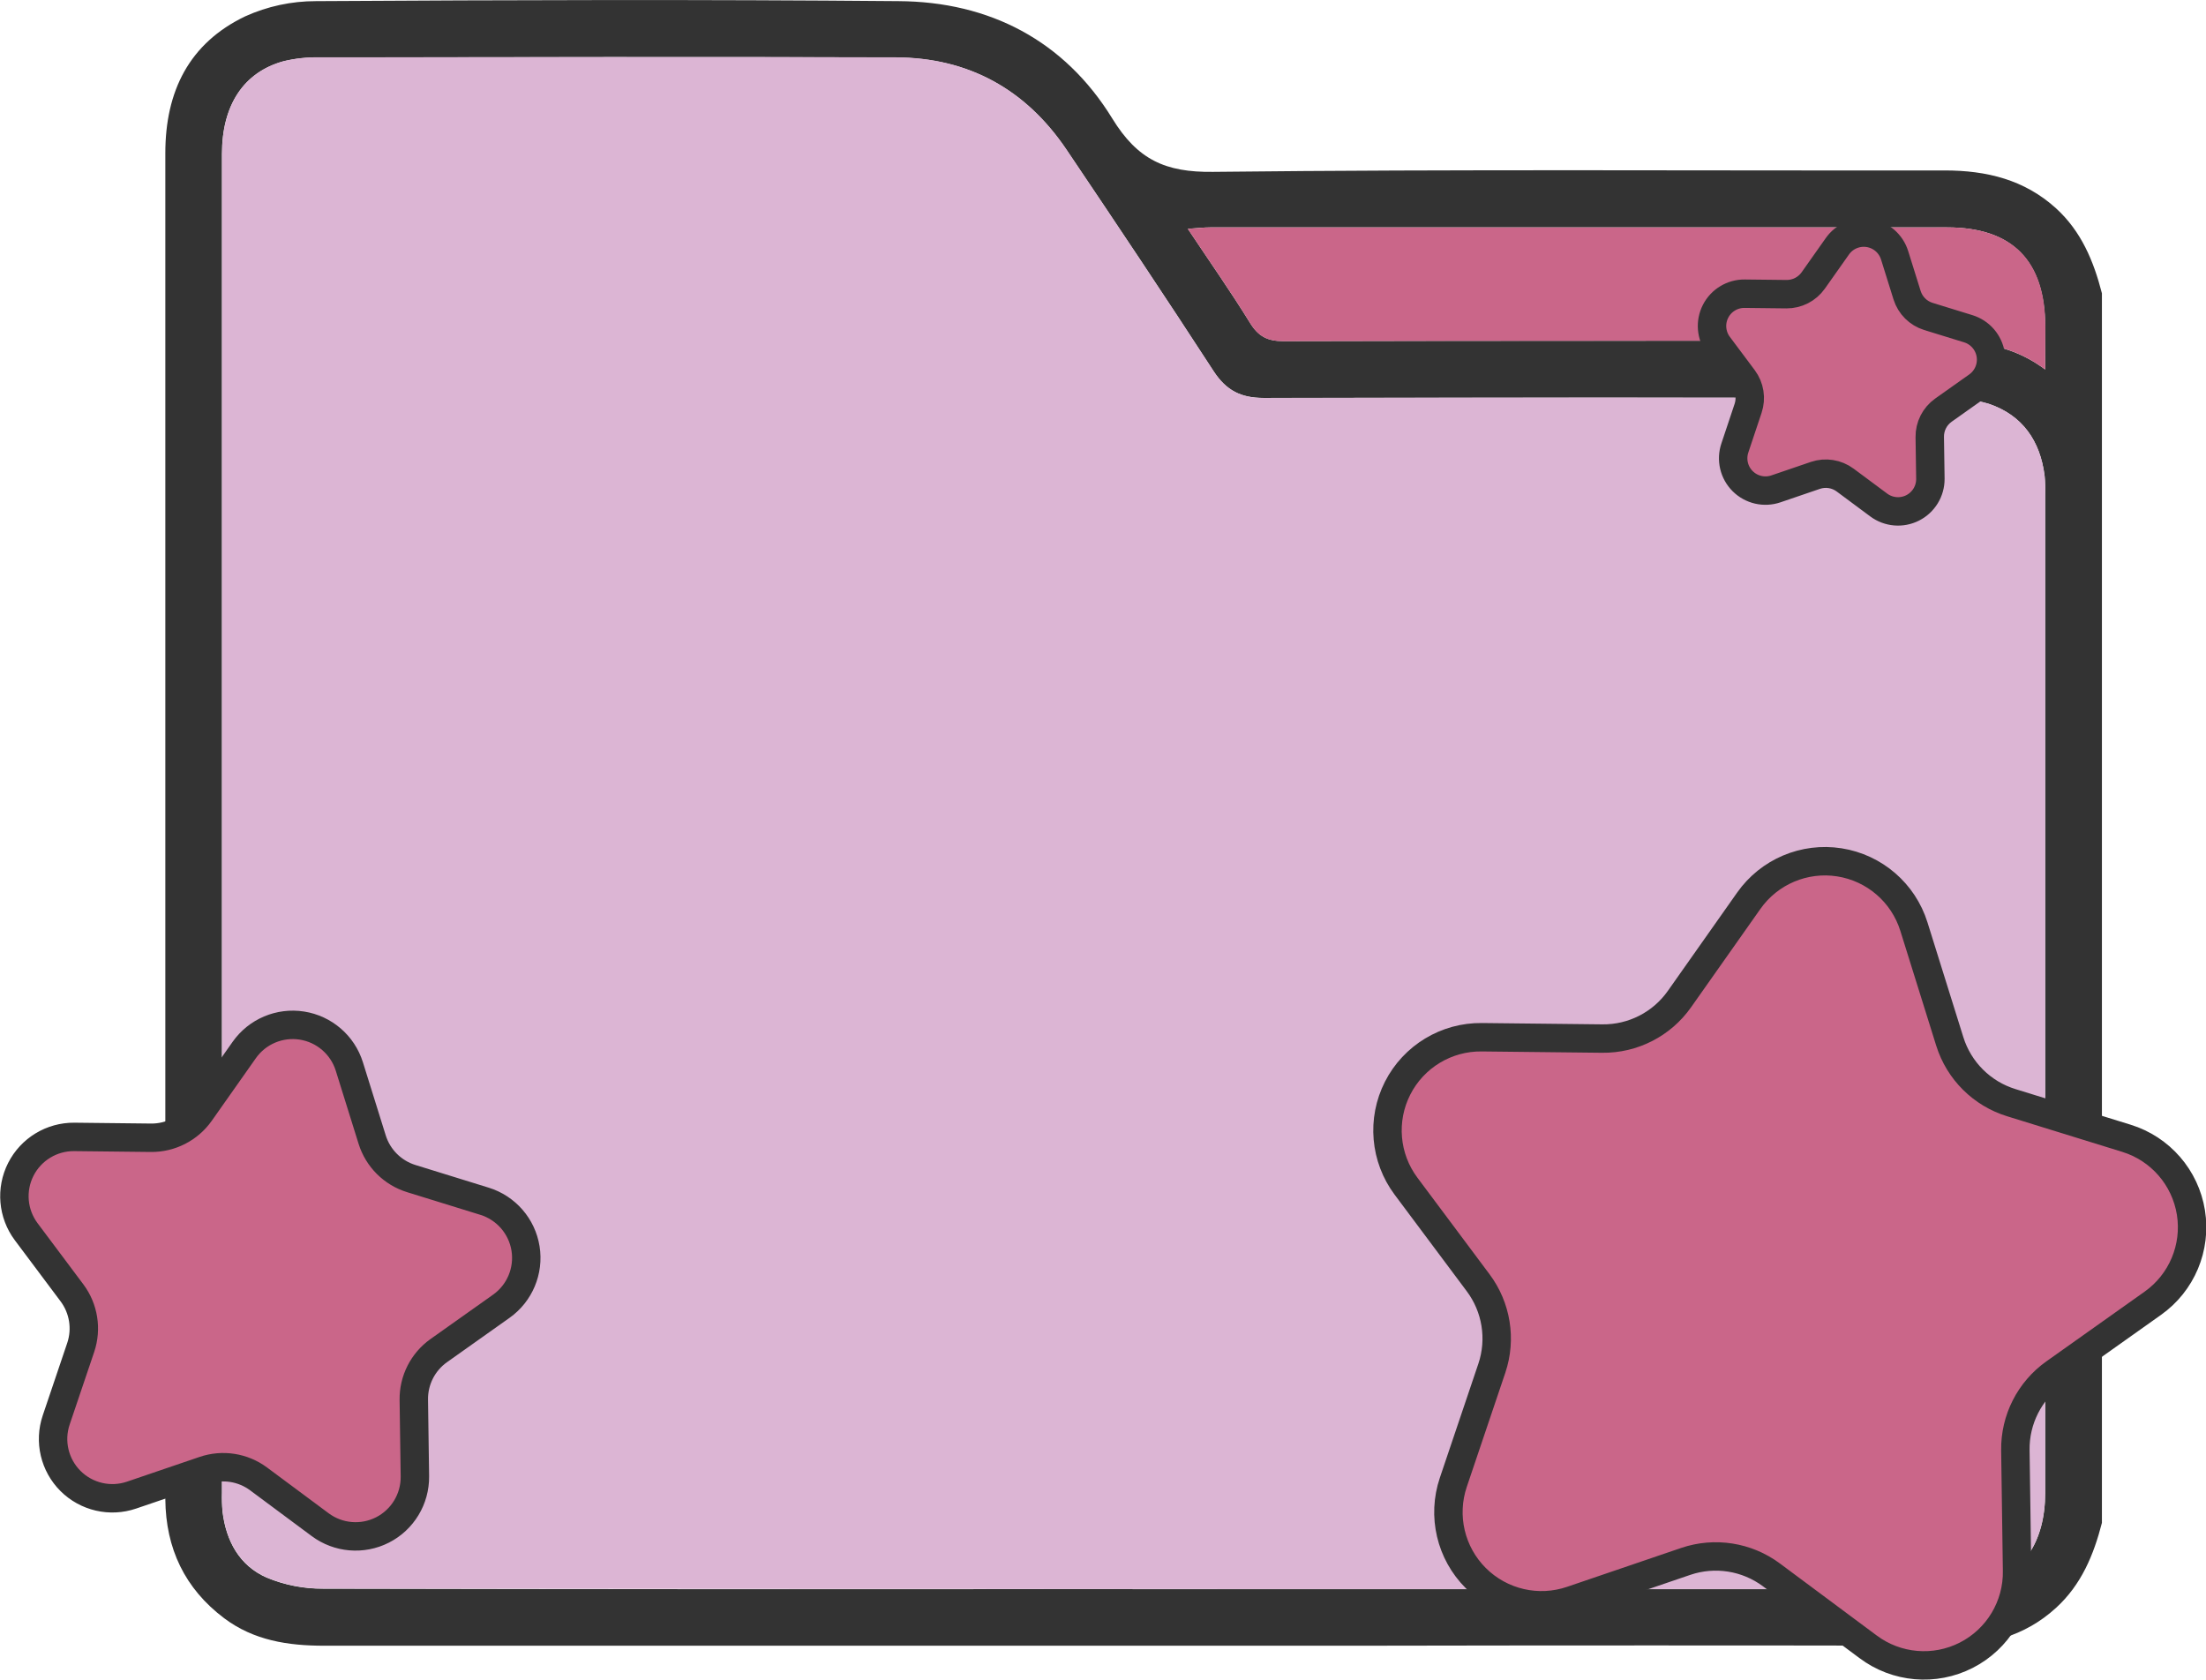
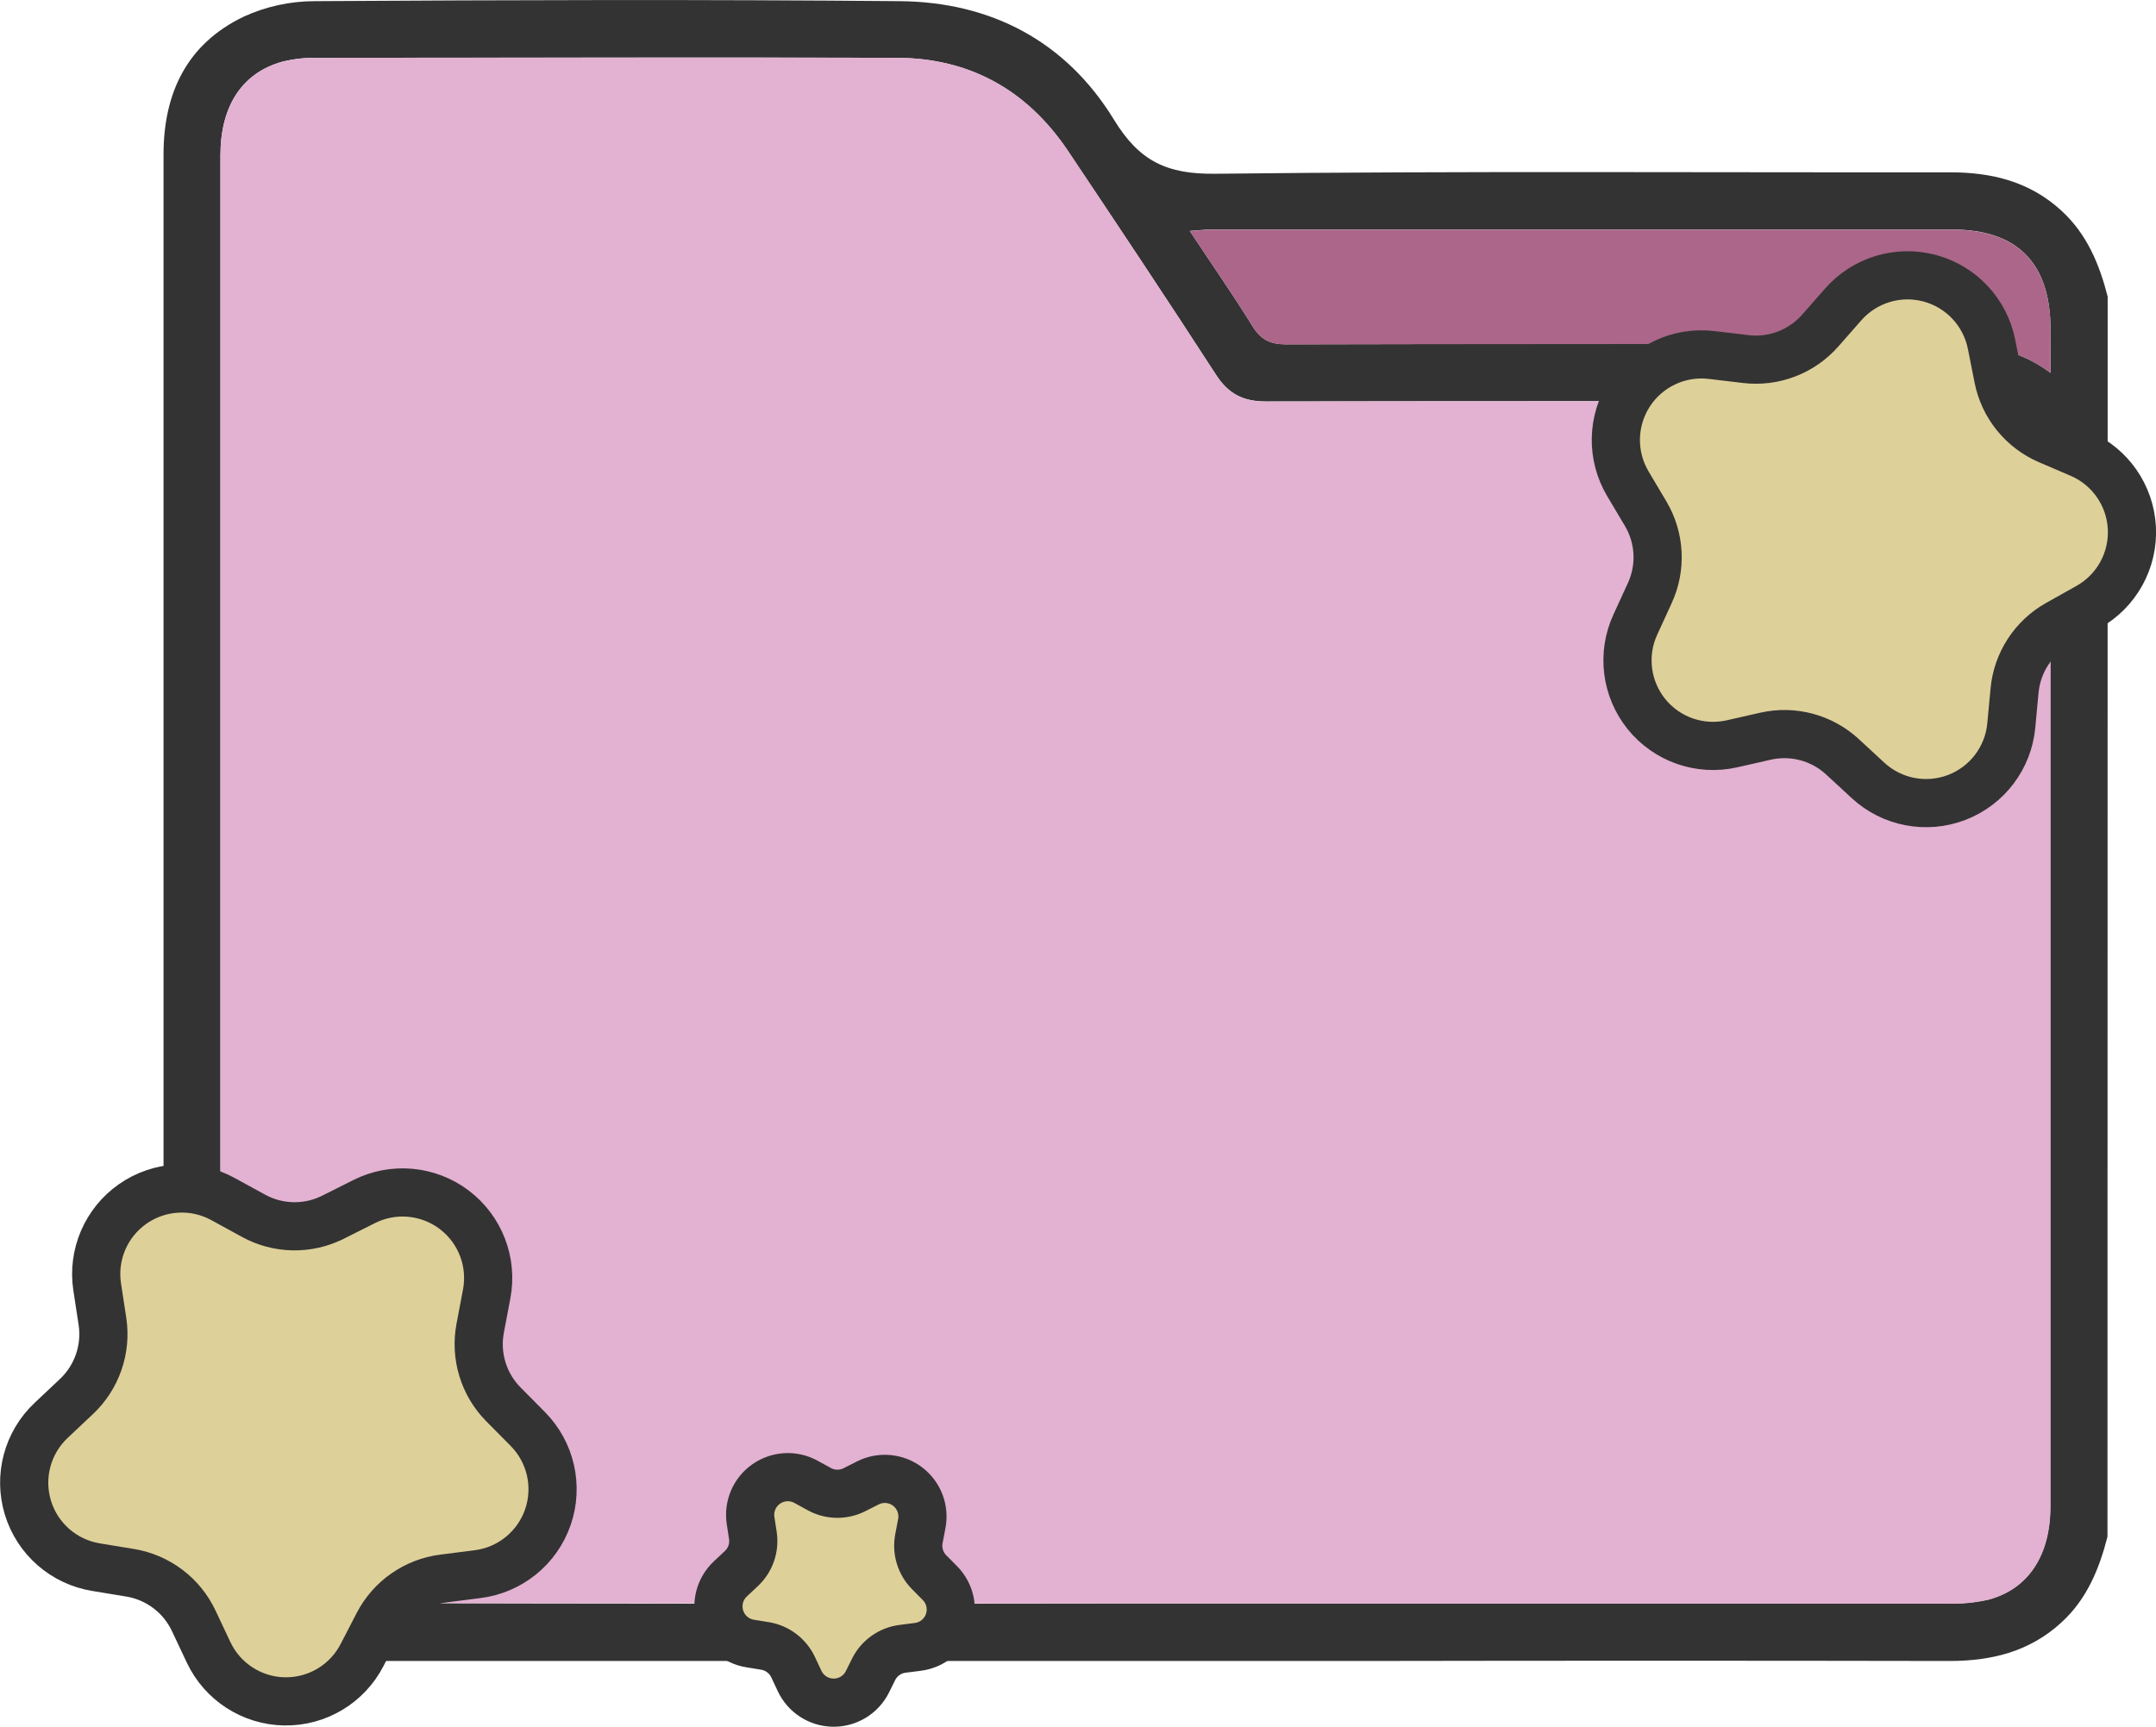
- <svg xmlns="http://www.w3.org/2000/svg" width="465.66" height="354.54" viewBox="0 0 465.66 354.54">
+ <svg xmlns="http://www.w3.org/2000/svg" viewBox="0 0 447.46 358.41">
  <defs>
-     <style>
-       .cls-1 {
-         fill: #333;
-       }
- 
-       .cls-2 {
-         fill: #dcb5d4;
-       }
- 
-       .cls-3, .cls-4 {
-         fill: #ca6689;
-       }
- 
-       .cls-4 {
-         stroke: #333;
-         stroke-miterlimit: 10;
-         stroke-width: 6px;
-       }
-     </style>
+     <style>.cls-1{fill:#333;}.cls-2{fill:#e3b1d2;}.cls-3{fill:#ab6689;}.cls-4{fill:#ded099;stroke:#333;stroke-miterlimit:10;stroke-width:10px;}</style>
  </defs>
  <g id="Capa_2" data-name="Capa 2">
    <g id="Capa_1-2" data-name="Capa 1">
-       <g>
-         <g>
-           <path class="cls-1" d="M443.69,321.47c-1.74,6.78-4.35,13.07-9.68,17.94-6.69,6.12-14.69,8.06-23.51,8q-61.87-.12-123.75,0-109.17,0-218.34,0c-7.6,0-14.83-1.1-21.1-5.81C39,335.34,35,326.88,34.9,316.52c-.06-8.52,0-17,0-25.55q0-129.33,0-258.66c0-13,5-23.18,16.86-28.86A36.15,36.15,0,0,1,66.7.24c41-.25,82-.36,122.94,0C208.9.34,224.7,8.6,234.78,25c5.34,8.7,11.18,11.4,21.24,11.28,51.49-.58,103-.23,154.48-.3,8.82,0,16.82,1.93,23.51,8,5.33,4.87,7.94,11.15,9.68,17.94Zm-204.63,14q85.43,0,170.84,0a35.52,35.52,0,0,0,8.7-.79c8.46-2.2,13.11-9.29,13.11-19.49q0-105.37,0-210.75a31.18,31.18,0,0,0-.12-4c-.93-7.35-4.66-12.77-11.75-15.17A31.18,31.18,0,0,0,410,84q-71.66-.1-143.3,0c-4.77,0-7.88-1.57-10.51-5.6C246,62.69,235.58,47.11,225.09,31.57c-8.56-12.7-20.65-19.38-36-19.44-40.58-.15-81.16-.06-121.74,0a29.39,29.39,0,0,0-7.5.81c-8.45,2.31-13,9.3-13,19.56q0,141.3,0,282.6a33.18,33.18,0,0,0,.12,4c.75,6.21,3.56,11.4,9.31,13.93a30.49,30.49,0,0,0,11.92,2.34Q153.65,335.55,239.06,335.44ZM431.71,78V69C431.7,55.05,424.78,48,411,48q-77.77,0-155.56,0c-1.35,0-2.71.17-4.7.3,4.71,7.07,9.12,13.36,13.15,19.89,1.75,2.83,3.7,3.83,7,3.82,44.14-.12,88.29-.06,132.43-.09C413,71.94,422.76,71.28,431.71,78Z" />
-           <path class="cls-2" d="M239.06,335.44q-85.41,0-170.84-.1A30.49,30.49,0,0,1,56.3,333c-5.75-2.53-8.56-7.72-9.31-13.93a33.18,33.18,0,0,1-.12-4q0-141.3,0-282.6c0-10.26,4.57-17.25,13-19.56a29.39,29.39,0,0,1,7.5-.81c40.58,0,81.16-.13,121.74,0,15.31.06,27.4,6.74,36,19.44C235.58,47.11,246,62.69,256.23,78.41c2.63,4,5.74,5.61,10.51,5.6q71.64-.18,143.3,0a31.18,31.18,0,0,1,9.8,1.23c7.09,2.4,10.82,7.82,11.75,15.17a31.18,31.18,0,0,1,.12,4q0,105.38,0,210.75c0,10.2-4.65,17.29-13.11,19.49a35.52,35.52,0,0,1-8.7.79Q324.49,335.47,239.06,335.44Z" />
-           <path class="cls-3" d="M431.71,78c-8.95-6.73-18.72-6.07-28.4-6.07-44.14,0-88.29,0-132.43.09-3.33,0-5.28-1-7-3.82-4-6.53-8.44-12.82-13.15-19.89,2-.13,3.35-.3,4.7-.3Q333.18,48,411,48c13.82,0,20.74,7,20.75,20.93Z" />
-         </g>
-         <path class="cls-4" d="M67.59,321.86l-13-9.66a12.51,12.51,0,0,0-11.51-1.8l-15.32,5.22a12.52,12.52,0,0,1-15.9-15.85l5.18-15.33a12.55,12.55,0,0,0-1.84-11.51L5.52,260a12.52,12.52,0,0,1,10.16-20l16.18.18a12.55,12.55,0,0,0,10.38-5.3l9.32-13.23a12.52,12.52,0,0,1,22.18,3.48l4.82,15.44a12.52,12.52,0,0,0,8.26,8.23l15.45,4.78a12.52,12.52,0,0,1,3.55,22.17l-13.2,9.36a12.51,12.51,0,0,0-5.27,10.39l.23,16.18A12.52,12.52,0,0,1,67.59,321.86Z" />
-         <path class="cls-4" d="M396.58,106.61l-7.08-5.26a6.85,6.85,0,0,0-6.28-1l-8.35,2.85a6.82,6.82,0,0,1-8.66-8.64L369,86.21a6.86,6.86,0,0,0-1-6.28l-5.28-7.06A6.82,6.82,0,0,1,368.28,62l8.82.1a6.85,6.85,0,0,0,5.65-2.89L387.84,52a6.82,6.82,0,0,1,12.09,1.89l2.63,8.42a6.83,6.83,0,0,0,4.5,4.49l8.43,2.6a6.83,6.83,0,0,1,1.93,12.09l-7.2,5.1a6.84,6.84,0,0,0-2.87,5.67l.13,8.82A6.83,6.83,0,0,1,396.58,106.61Z" />
-         <path class="cls-4" d="M394.31,347.62l-20.39-15.17a19.7,19.7,0,0,0-18.08-2.84l-24.06,8.2a19.66,19.66,0,0,1-25-24.9l8.13-24.08A19.66,19.66,0,0,0,312,270.76L296.8,250.41a19.67,19.67,0,0,1,16-31.45l25.41.28a19.64,19.64,0,0,0,16.3-8.33l14.64-20.77A19.67,19.67,0,0,1,404,195.6l7.58,24.26a19.66,19.66,0,0,0,13,12.92l24.28,7.51a19.66,19.66,0,0,1,5.57,34.83l-20.73,14.71a19.65,19.65,0,0,0-8.28,16.32l.36,25.41A19.66,19.66,0,0,1,394.31,347.62Z" />
-       </g>
+       <path class="cls-1" d="M437.39,319c-1.72,6.73-4.3,13-9.56,17.8-6.6,6.07-14.49,8-23.2,8q-61.06-.11-122.13,0-107.74,0-215.49,0c-7.51,0-14.64-1.09-20.83-5.77-8.24-6.24-12.17-14.64-12.24-24.92-.06-8.44,0-16.9,0-25.35q0-128.33,0-256.67c0-12.87,4.92-23,16.63-28.63A35.49,35.49,0,0,1,65.32.24c40.45-.25,80.89-.36,121.34,0,19,.14,34.6,8.34,44.55,24.63,5.27,8.63,11,11.31,21,11.2,50.81-.59,101.64-.24,152.46-.3,8.71,0,16.6,1.91,23.2,8,5.26,4.84,7.84,11.07,9.56,17.8Zm-202,13.86q84.3,0,168.61,0a34.09,34.09,0,0,0,8.58-.79c8.35-2.18,12.94-9.21,12.94-19.33q0-104.56,0-209.13a32.62,32.62,0,0,0-.11-4c-.92-7.3-4.61-12.67-11.6-15.05a30.72,30.72,0,0,0-9.68-1.23q-70.71-.11-141.42,0c-4.71,0-7.78-1.56-10.37-5.57-10.09-15.59-20.39-31-30.73-46.47-8.46-12.61-20.39-19.24-35.5-19.29C146.1,11.89,106.05,12,66,12a28.23,28.23,0,0,0-7.4.8C50.26,15.11,45.75,22,45.75,32.23q0,140.2,0,280.43a32.46,32.46,0,0,0,.12,3.95c.74,6.17,3.51,11.32,9.19,13.83a30,30,0,0,0,11.76,2.32Q151.14,333,235.43,332.86ZM425.57,77.41v-9c0-13.79-6.84-20.76-20.49-20.77q-76.75,0-153.52,0c-1.34,0-2.67.17-4.64.3,4.64,7,9,13.26,13,19.73,1.73,2.81,3.65,3.8,6.95,3.8,43.56-.12,87.13-.07,130.69-.09C407.08,71.38,416.73,70.73,425.57,77.41Z" />
+       <path class="cls-2" d="M235.43,332.86q-84.3,0-168.61-.1a30,30,0,0,1-11.76-2.32c-5.68-2.51-8.45-7.66-9.19-13.83a32.46,32.46,0,0,1-.12-3.95q0-140.22,0-280.43c0-10.19,4.51-17.12,12.85-19.41A28.23,28.23,0,0,1,66,12c40.05,0,80.1-.13,120.15,0,15.11.05,27,6.68,35.5,19.29C232,46.75,242.29,62.21,252.38,77.8c2.59,4,5.66,5.58,10.37,5.57q70.71-.18,141.42,0a30.72,30.72,0,0,1,9.68,1.23c7,2.38,10.68,7.75,11.6,15.05a32.62,32.62,0,0,1,.11,4q0,104.56,0,209.13c0,10.12-4.59,17.15-12.94,19.33a34.09,34.09,0,0,1-8.58.79Q319.74,332.89,235.43,332.86Z" />
+       <path class="cls-3" d="M425.57,77.41c-8.84-6.68-18.49-6-28-6-43.56,0-87.13,0-130.69.09-3.3,0-5.22-1-6.95-3.8-4-6.47-8.33-12.72-13-19.73,2-.13,3.3-.3,4.64-.3q76.76,0,153.52,0c13.65,0,20.47,7,20.49,20.77Z" />
+       <path class="cls-4" d="M165.94,348.93l-1.35-2.87a7.85,7.85,0,0,0-5.81-4.38l-3.12-.51a7.81,7.81,0,0,1-4.09-13.4l2.31-2.17a7.81,7.81,0,0,0,2.37-6.87l-.48-3.13a7.82,7.82,0,0,1,11.49-8l2.77,1.52a7.82,7.82,0,0,0,7.27.14l2.83-1.43a7.81,7.81,0,0,1,11.18,8.44l-.59,3.11a7.82,7.82,0,0,0,2.12,7l2.23,2.25a7.81,7.81,0,0,1-4.57,13.24l-3.14.4a7.8,7.8,0,0,0-6,4.17L180,349.18A7.82,7.82,0,0,1,165.94,348.93Z" />
+       <path class="cls-4" d="M387.69,162l-5.29-4.89a17.76,17.76,0,0,0-16-4.28l-7,1.59a17.76,17.76,0,0,1-20-24.76l3-6.54a17.75,17.75,0,0,0-.87-16.51l-3.68-6.19a17.77,17.77,0,0,1,17.35-26.73l7.15.85a17.78,17.78,0,0,0,15.44-5.93l4.75-5.41a17.77,17.77,0,0,1,30.78,8.24l1.4,7.06a17.78,17.78,0,0,0,10.41,12.85l6.62,2.84A17.76,17.76,0,0,1,433.38,126l-6.28,3.52a17.76,17.76,0,0,0-9,13.87l-.67,7.18A17.76,17.76,0,0,1,387.69,162Z" />
+       <path class="cls-4" d="M43.29,343l-3.07-6.51a17.77,17.77,0,0,0-13.2-10l-7.11-1.17a17.76,17.76,0,0,1-9.29-30.47l5.24-4.94a17.78,17.78,0,0,0,5.4-15.63l-1.09-7.12a17.76,17.76,0,0,1,26.11-18.25l6.32,3.46a17.74,17.74,0,0,0,16.53.3l6.43-3.23A17.76,17.76,0,0,1,101,268.64l-1.34,7.08a17.77,17.77,0,0,0,4.82,15.81l5.07,5.12a17.77,17.77,0,0,1-10.4,30.12l-7.14.91a17.76,17.76,0,0,0-13.55,9.47l-3.31,6.4A17.76,17.76,0,0,1,43.29,343Z" />
    </g>
  </g>
</svg>
